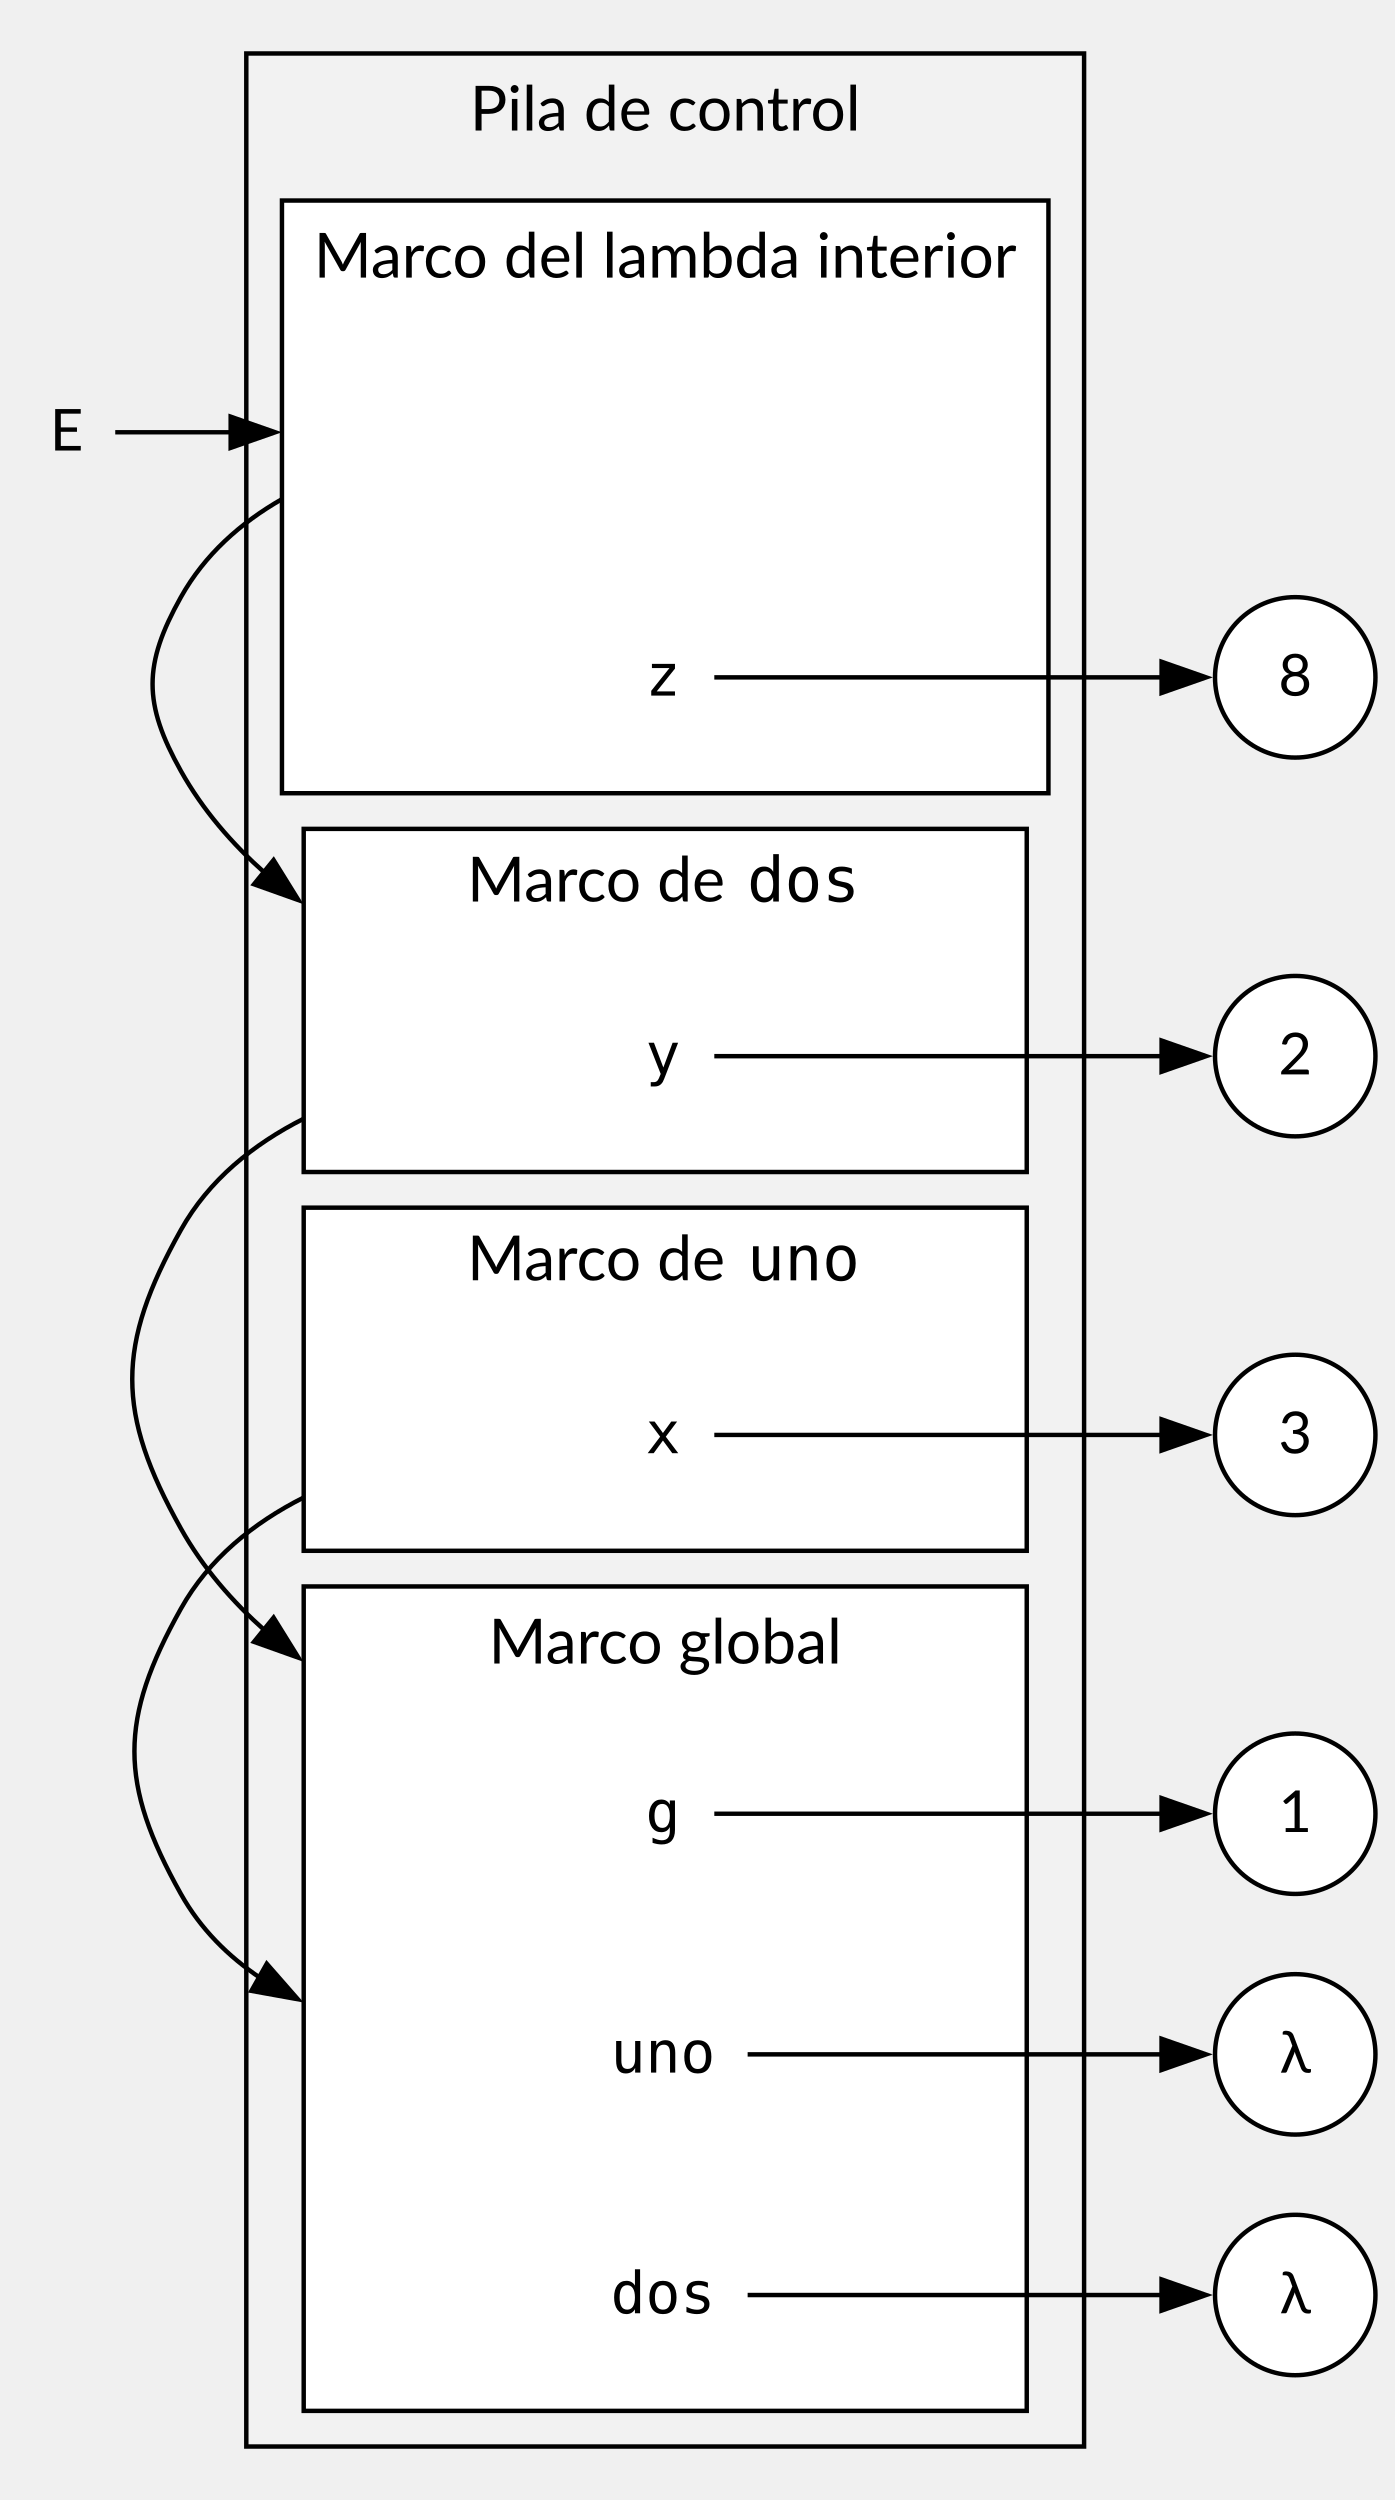
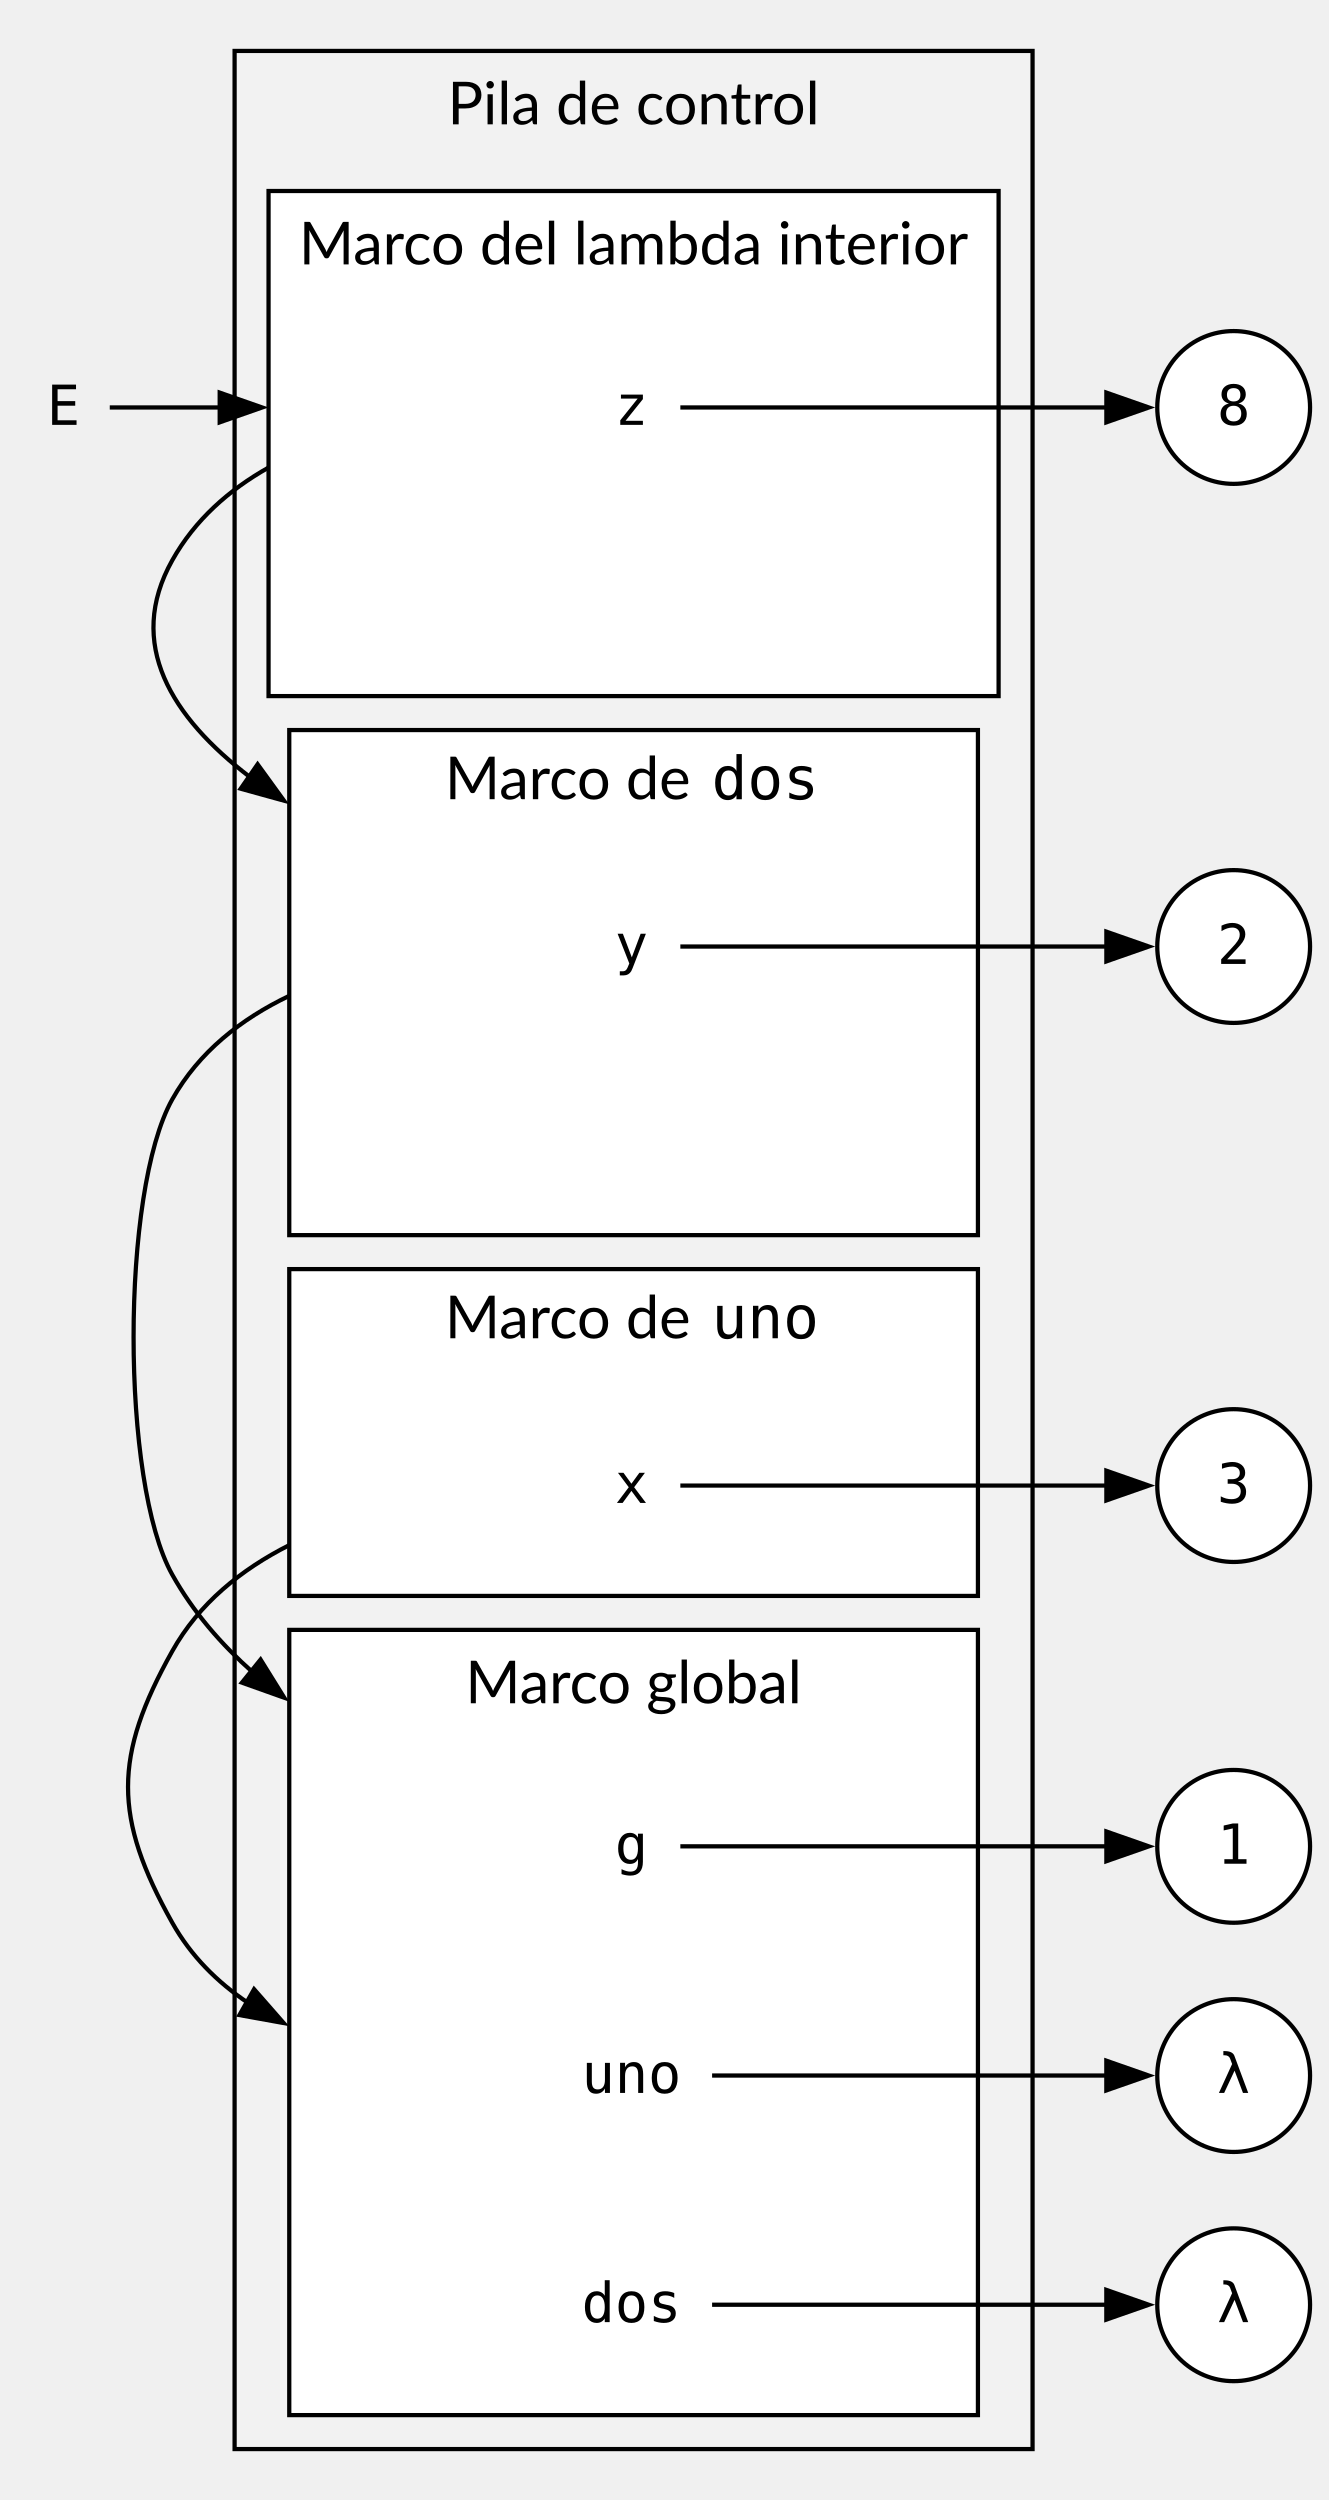
- <svg xmlns="http://www.w3.org/2000/svg" width="313pt" height="561pt" viewBox="0.00 0.00 313.00 561.00">
-   <g id="graph0" class="graph" transform="scale(1 1) rotate(0) translate(4 557)">
+ <svg xmlns="http://www.w3.org/2000/svg" width="313pt" height="589pt" viewBox="0.00 0.00 313.00 589.00">
+   <g id="graph0" class="graph" transform="scale(1 1) rotate(0) translate(4 585)">
    <g id="clust1" class="cluster">
-       <polygon fill="#f2f2f2" stroke="black" points="51.27,-8 51.27,-545 239.27,-545 239.27,-8 51.27,-8" />
-       <text xml:space="preserve" text-anchor="middle" x="145.27" y="-527.7" font-family="Lato" font-size="14.00">Pila de control</text>
+       <polygon fill="#f2f2f2" stroke="black" points="51.27,-8 51.27,-573 239.27,-573 239.27,-8 51.27,-8" />
+       <text xml:space="preserve" text-anchor="middle" x="145.27" y="-555.7" font-family="Lato" font-size="14.00">Pila de control</text>
    </g>
    <g id="clust2" class="cluster">
-       <polygon fill="white" stroke="black" points="59.27,-379 59.27,-512 231.27,-512 231.27,-379 59.27,-379" />
-       <text xml:space="preserve" text-anchor="middle" x="145.27" y="-494.7" font-family="Lato" font-size="14.00">Marco del lambda interior</text>
+       <polygon fill="white" stroke="black" points="59.27,-421 59.27,-540 231.27,-540 231.27,-421 59.27,-421" />
+       <text xml:space="preserve" text-anchor="middle" x="145.27" y="-522.7" font-family="Lato" font-size="14.00">Marco del lambda interior</text>
    </g>
    <g id="clust3" class="cluster">
-       <polygon fill="white" stroke="black" points="64.15,-294 64.15,-371 226.4,-371 226.4,-294 64.15,-294" />
-       <text xml:space="preserve" text-anchor="start" x="72.15" y="-354.7" font-family="Lato" font-size="14.00">        Marco de </text>
-       <text xml:space="preserve" text-anchor="start" x="163.65" y="-354.7" font-family="monospace" font-size="14.00">dos</text>
-       <text xml:space="preserve" text-anchor="start" x="188.4" y="-354.7" font-family="Lato" font-size="14.00">        </text>
+       <polygon fill="white" stroke="black" points="64.15,-294 64.15,-413 226.4,-413 226.4,-294 64.15,-294" />
+       <text xml:space="preserve" text-anchor="start" x="72.15" y="-396.7" font-family="Lato" font-size="14.00">        Marco de </text>
+       <text xml:space="preserve" text-anchor="start" x="163.65" y="-396.7" font-family="monospace" font-size="14.00">dos</text>
+       <text xml:space="preserve" text-anchor="start" x="188.4" y="-396.7" font-family="Lato" font-size="14.00">        </text>
    </g>
    <g id="clust4" class="cluster">
      <polygon fill="white" stroke="black" points="64.15,-209 64.15,-286 226.4,-286 226.4,-209 64.15,-209" />
      <text xml:space="preserve" text-anchor="start" x="72.15" y="-269.7" font-family="Lato" font-size="14.00">        Marco de </text>
      <text xml:space="preserve" text-anchor="start" x="163.65" y="-269.7" font-family="monospace" font-size="14.00">uno</text>
      <text xml:space="preserve" text-anchor="start" x="188.4" y="-269.7" font-family="Lato" font-size="14.00">        </text>
    </g>
    <g id="clust5" class="cluster">
      <polygon fill="white" stroke="black" points="64.15,-16 64.15,-201 226.4,-201 226.4,-16 64.15,-16" />
      <text xml:space="preserve" text-anchor="middle" x="145.27" y="-183.7" font-family="Lato" font-size="14.00">         Marco global         </text>
    </g>
    <g id="node1" class="node">
-       <polygon fill="none" stroke="none" points="156.52,-423 133.02,-423 133.02,-387 156.52,-387 156.52,-423" />
-       <text xml:space="preserve" text-anchor="middle" x="144.77" y="-400.9" font-family="monospace" font-size="13.00">z</text>
+       <ellipse fill="white" stroke="black" cx="286.65" cy="-235" rx="18" ry="18" />
+       <text xml:space="preserve" text-anchor="middle" x="286.65" y="-230.9" font-family="monospace" font-size="13.00">3</text>
    </g>
-     <g id="node9" class="node">
-       <ellipse fill="white" stroke="black" cx="286.65" cy="-405" rx="18" ry="18" />
-       <text xml:space="preserve" text-anchor="middle" x="286.65" y="-400.9" font-family="Lato" font-size="13.00">8</text>
+     <g id="node2" class="node">
+       <ellipse fill="white" stroke="black" cx="286.65" cy="-489" rx="18" ry="18" />
+       <text xml:space="preserve" text-anchor="middle" x="286.65" y="-484.9" font-family="monospace" font-size="13.00">8</text>
+     </g>
+     <g id="node3" class="node">
+       <ellipse fill="white" stroke="black" cx="286.65" cy="-150" rx="18" ry="18" />
+       <text xml:space="preserve" text-anchor="middle" x="286.65" y="-145.9" font-family="monospace" font-size="13.00">1</text>
+     </g>
+     <g id="node4" class="node">
+       <ellipse fill="white" stroke="black" cx="286.65" cy="-362" rx="18" ry="18" />
+       <text xml:space="preserve" text-anchor="middle" x="286.65" y="-357.9" font-family="monospace" font-size="13.00">2</text>
+     </g>
+     <g id="node5" class="node">
+       <ellipse fill="white" stroke="black" cx="286.65" cy="-96" rx="18" ry="18" />
+       <text xml:space="preserve" text-anchor="middle" x="286.65" y="-91.9" font-family="monospace" font-size="13.00">λ</text>
+     </g>
+     <g id="node6" class="node">
+       <ellipse fill="white" stroke="black" cx="286.65" cy="-42" rx="18" ry="18" />
+       <text xml:space="preserve" text-anchor="middle" x="286.65" y="-37.9" font-family="monospace" font-size="13.00">λ</text>
+     </g>
+     <g id="node8" class="node">
+       <polygon fill="none" stroke="none" points="156.52,-507 133.02,-507 133.02,-471 156.52,-471 156.52,-507" />
+       <text xml:space="preserve" text-anchor="middle" x="144.77" y="-484.9" font-family="monospace" font-size="13.00">z</text>
    </g>
    <g id="edge5" class="edge">
-       <path fill="none" stroke="black" d="M156.29,-405C177.38,-405 225.49,-405 256.73,-405" />
-       <polygon fill="black" stroke="black" points="256.66,-408.5 266.66,-405 256.66,-401.5 256.66,-408.5" />
+       <path fill="none" stroke="black" d="M156.29,-489C177.38,-489 225.49,-489 256.73,-489" />
+       <polygon fill="black" stroke="black" points="256.66,-492.5 266.66,-489 256.66,-485.5 256.66,-492.5" />
    </g>
-     <g id="node3" class="node">
-       <polygon fill="none" stroke="none" points="156.52,-338 133.02,-338 133.02,-302 156.52,-302 156.52,-338" />
-       <text xml:space="preserve" text-anchor="middle" x="144.77" y="-315.9" font-family="monospace" font-size="13.00">y</text>
+     <g id="node10" class="node">
+       <polygon fill="none" stroke="none" points="156.52,-380 133.02,-380 133.02,-344 156.52,-344 156.52,-380" />
+       <text xml:space="preserve" text-anchor="middle" x="144.77" y="-357.9" font-family="monospace" font-size="13.00">y</text>
    </g>
    <g id="edge9" class="edge">
-       <path fill="none" stroke="black" d="M59.28,-445C49.95,-439.66 41.92,-432.52 36.59,-423 28.12,-407.88 28.12,-399.12 36.59,-384 41.47,-375.27 48.08,-367.62 55.63,-360.94" />
-       <polygon fill="black" stroke="black" points="57.39,-364.01 62.98,-355.01 52.99,-358.57 57.39,-364.01" />
+       <path fill="none" stroke="black" d="M59.28,-474.85C49.94,-469.59 41.91,-462.5 36.59,-453 25.55,-433.3 36.42,-416.01 54.87,-401.94" />
+       <polygon fill="black" stroke="black" points="56.69,-404.94 62.91,-396.36 52.7,-399.18 56.69,-404.94" />
    </g>
-     <g id="node5" class="node">
+     <g id="edge6" class="edge">
+       <path fill="none" stroke="black" d="M156.29,-362C177.38,-362 225.49,-362 256.73,-362" />
+       <polygon fill="black" stroke="black" points="256.66,-365.5 266.66,-362 256.66,-358.5 256.66,-365.5" />
+     </g>
+     <g id="node12" class="node">
      <polygon fill="none" stroke="none" points="156.52,-168 133.02,-168 133.02,-132 156.52,-132 156.52,-168" />
      <text xml:space="preserve" text-anchor="middle" x="144.77" y="-145.9" font-family="monospace" font-size="13.00">g</text>
    </g>
    <g id="edge8" class="edge">
-       <path fill="none" stroke="black" d="M64.15,-305.97C52.79,-300.22 42.85,-292.19 36.59,-281 22.04,-255.02 22.04,-239.98 36.59,-214 41.47,-205.27 48.08,-197.62 55.63,-190.94" />
+       <path fill="none" stroke="black" d="M64.15,-350.38C52.76,-344.93 42.82,-337.12 36.59,-326 24.43,-304.28 24.43,-235.72 36.59,-214 41.47,-205.27 48.08,-197.62 55.63,-190.94" />
      <polygon fill="black" stroke="black" points="57.39,-194.01 62.98,-185.01 52.99,-188.57 57.39,-194.01" />
    </g>
    <g id="node11" class="node">
-       <ellipse fill="white" stroke="black" cx="286.65" cy="-320" rx="18" ry="18" />
-       <text xml:space="preserve" text-anchor="middle" x="286.65" y="-315.9" font-family="Lato" font-size="13.00">2</text>
-     </g>
-     <g id="edge6" class="edge">
-       <path fill="none" stroke="black" d="M156.29,-320C177.38,-320 225.49,-320 256.73,-320" />
-       <polygon fill="black" stroke="black" points="256.66,-323.5 266.66,-320 256.66,-316.5 256.66,-323.5" />
-     </g>
-     <g id="node4" class="node">
      <polygon fill="none" stroke="none" points="156.52,-253 133.02,-253 133.02,-217 156.52,-217 156.52,-253" />
      <text xml:space="preserve" text-anchor="middle" x="144.77" y="-230.9" font-family="monospace" font-size="13.00">x</text>
    </g>
-     <g id="node6" class="node">
+     <g id="edge4" class="edge">
+       <path fill="none" stroke="black" d="M156.29,-235C177.38,-235 225.49,-235 256.73,-235" />
+       <polygon fill="black" stroke="black" points="256.66,-238.5 266.66,-235 256.66,-231.5 256.66,-238.5" />
+     </g>
+     <g id="node13" class="node">
      <polygon fill="none" stroke="none" points="164.02,-114 125.52,-114 125.52,-78 164.02,-78 164.02,-114" />
      <text xml:space="preserve" text-anchor="middle" x="144.77" y="-91.9" font-family="monospace" font-size="13.00">uno</text>
    </g>
    <g id="edge7" class="edge">
      <path fill="none" stroke="black" d="M64.15,-220.97C52.79,-215.22 42.85,-207.19 36.59,-196 22.69,-171.18 22.69,-156.82 36.59,-132 40.97,-124.18 47.18,-118 54.45,-113.12" />
      <polygon fill="black" stroke="black" points="55.86,-116.34 62.84,-108.37 52.41,-110.25 55.86,-116.34" />
    </g>
-     <g id="node8" class="node">
-       <ellipse fill="white" stroke="black" cx="286.65" cy="-235" rx="18" ry="18" />
-       <text xml:space="preserve" text-anchor="middle" x="286.65" y="-230.9" font-family="Lato" font-size="13.00">3</text>
-     </g>
-     <g id="edge4" class="edge">
-       <path fill="none" stroke="black" d="M156.29,-235C177.38,-235 225.49,-235 256.73,-235" />
-       <polygon fill="black" stroke="black" points="256.66,-238.5 266.66,-235 256.66,-231.5 256.66,-238.5" />
-     </g>
-     <g id="node10" class="node">
-       <ellipse fill="white" stroke="black" cx="286.65" cy="-150" rx="18" ry="18" />
-       <text xml:space="preserve" text-anchor="middle" x="286.65" y="-145.9" font-family="Lato" font-size="13.00">1</text>
-     </g>
    <g id="edge3" class="edge">
      <path fill="none" stroke="black" d="M156.29,-150C177.38,-150 225.49,-150 256.73,-150" />
      <polygon fill="black" stroke="black" points="256.66,-153.5 266.66,-150 256.66,-146.5 256.66,-153.5" />
-     </g>
-     <g id="node12" class="node">
-       <ellipse fill="white" stroke="black" cx="286.65" cy="-96" rx="18" ry="18" />
-       <text xml:space="preserve" text-anchor="middle" x="286.65" y="-91.9" font-family="Lato" font-size="13.00">λ</text>
    </g>
    <g id="edge1" class="edge">
      <path fill="none" stroke="black" d="M163.77,-96C187.3,-96 228.78,-96 256.74,-96" />
      <polygon fill="black" stroke="black" points="256.65,-99.5 266.65,-96 256.65,-92.5 256.65,-99.5" />
    </g>
-     <g id="node7" class="node">
+     <g id="node14" class="node">
      <polygon fill="none" stroke="none" points="164.02,-60 125.52,-60 125.52,-24 164.02,-24 164.02,-60" />
      <text xml:space="preserve" text-anchor="middle" x="144.77" y="-37.9" font-family="monospace" font-size="13.00">dos</text>
-     </g>
-     <g id="node13" class="node">
-       <ellipse fill="white" stroke="black" cx="286.65" cy="-42" rx="18" ry="18" />
-       <text xml:space="preserve" text-anchor="middle" x="286.65" y="-37.9" font-family="Lato" font-size="13.00">λ</text>
    </g>
    <g id="edge2" class="edge">
      <path fill="none" stroke="black" d="M163.77,-42C187.3,-42 228.78,-42 256.74,-42" />
      <polygon fill="black" stroke="black" points="256.65,-45.5 266.65,-42 256.65,-38.5 256.65,-45.5" />
    </g>
-     <g id="node14" class="node">
-       <polygon fill="none" stroke="none" points="21.9,-478 0,-478 0,-442 21.9,-442 21.9,-478" />
-       <text xml:space="preserve" text-anchor="middle" x="10.95" y="-455.9" font-family="Lato" font-size="13.00">E</text>
+     <g id="node15" class="node">
+       <polygon fill="none" stroke="none" points="21.9,-507 0,-507 0,-471 21.9,-471 21.9,-507" />
+       <text xml:space="preserve" text-anchor="middle" x="10.95" y="-484.9" font-family="monospace" font-size="13.00">E</text>
    </g>
    <g id="edge10" class="edge">
-       <path fill="none" stroke="black" d="M21.86,-460C28.34,-460 37.52,-460 47.98,-460" />
-       <polygon fill="black" stroke="black" points="47.76,-463.5 57.76,-460 47.76,-456.5 47.76,-463.5" />
+       <path fill="none" stroke="black" d="M21.86,-489C28.34,-489 37.52,-489 47.98,-489" />
+       <polygon fill="black" stroke="black" points="47.76,-492.5 57.76,-489 47.76,-485.5 47.76,-492.5" />
    </g>
  </g>
</svg>
